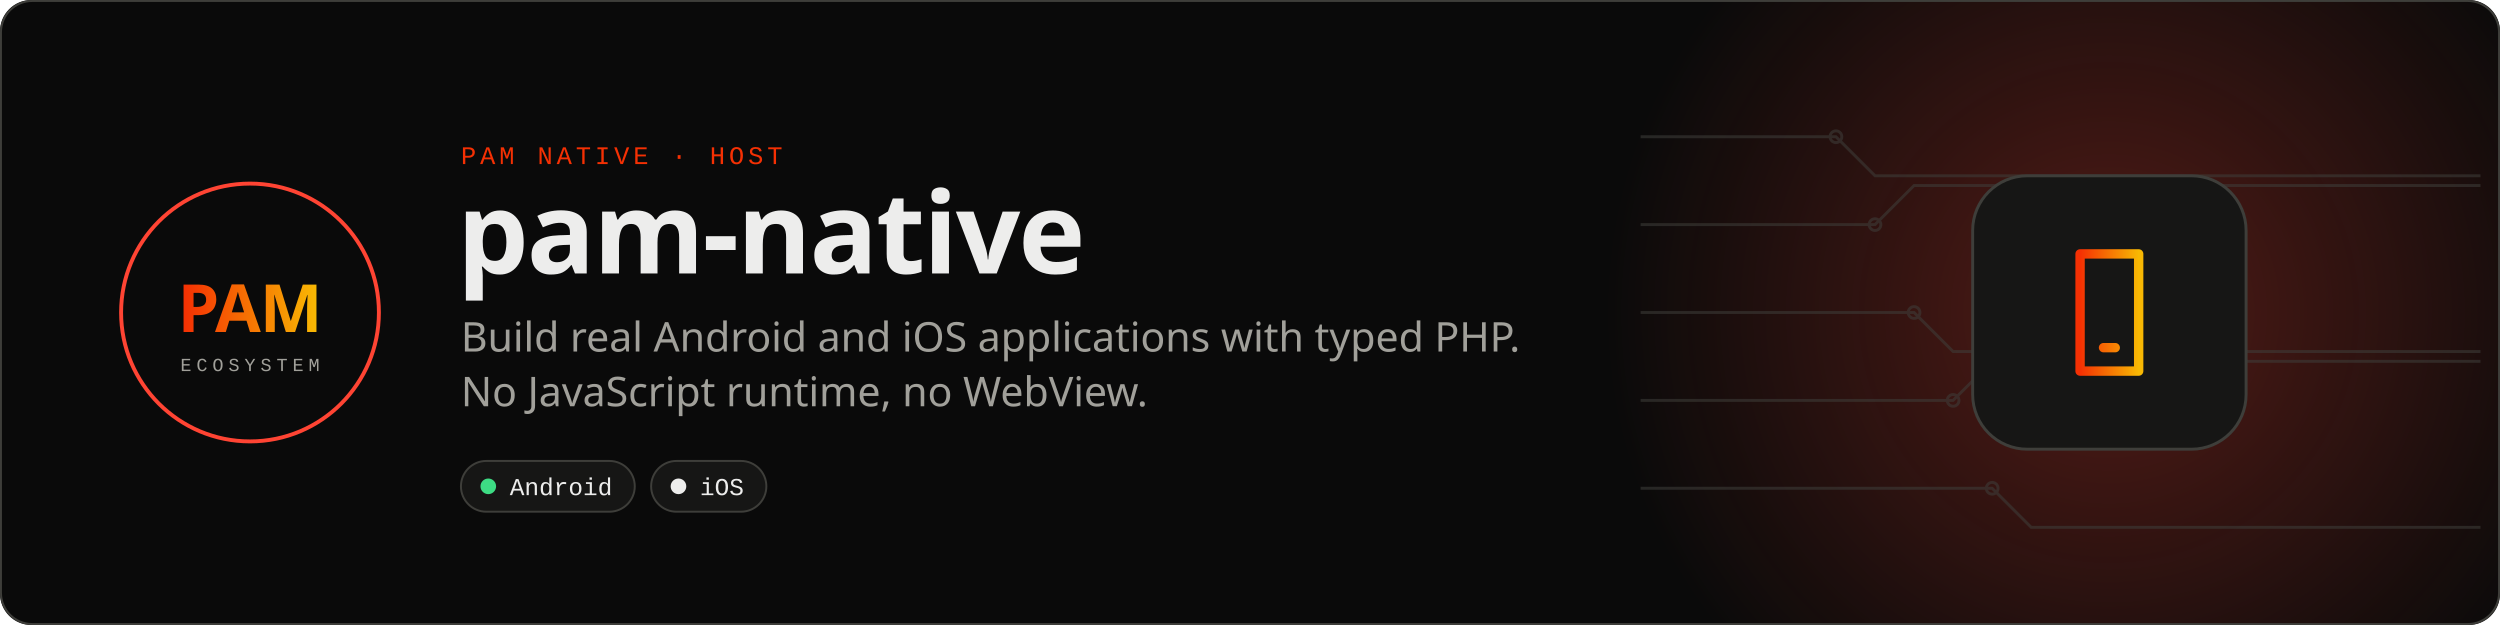
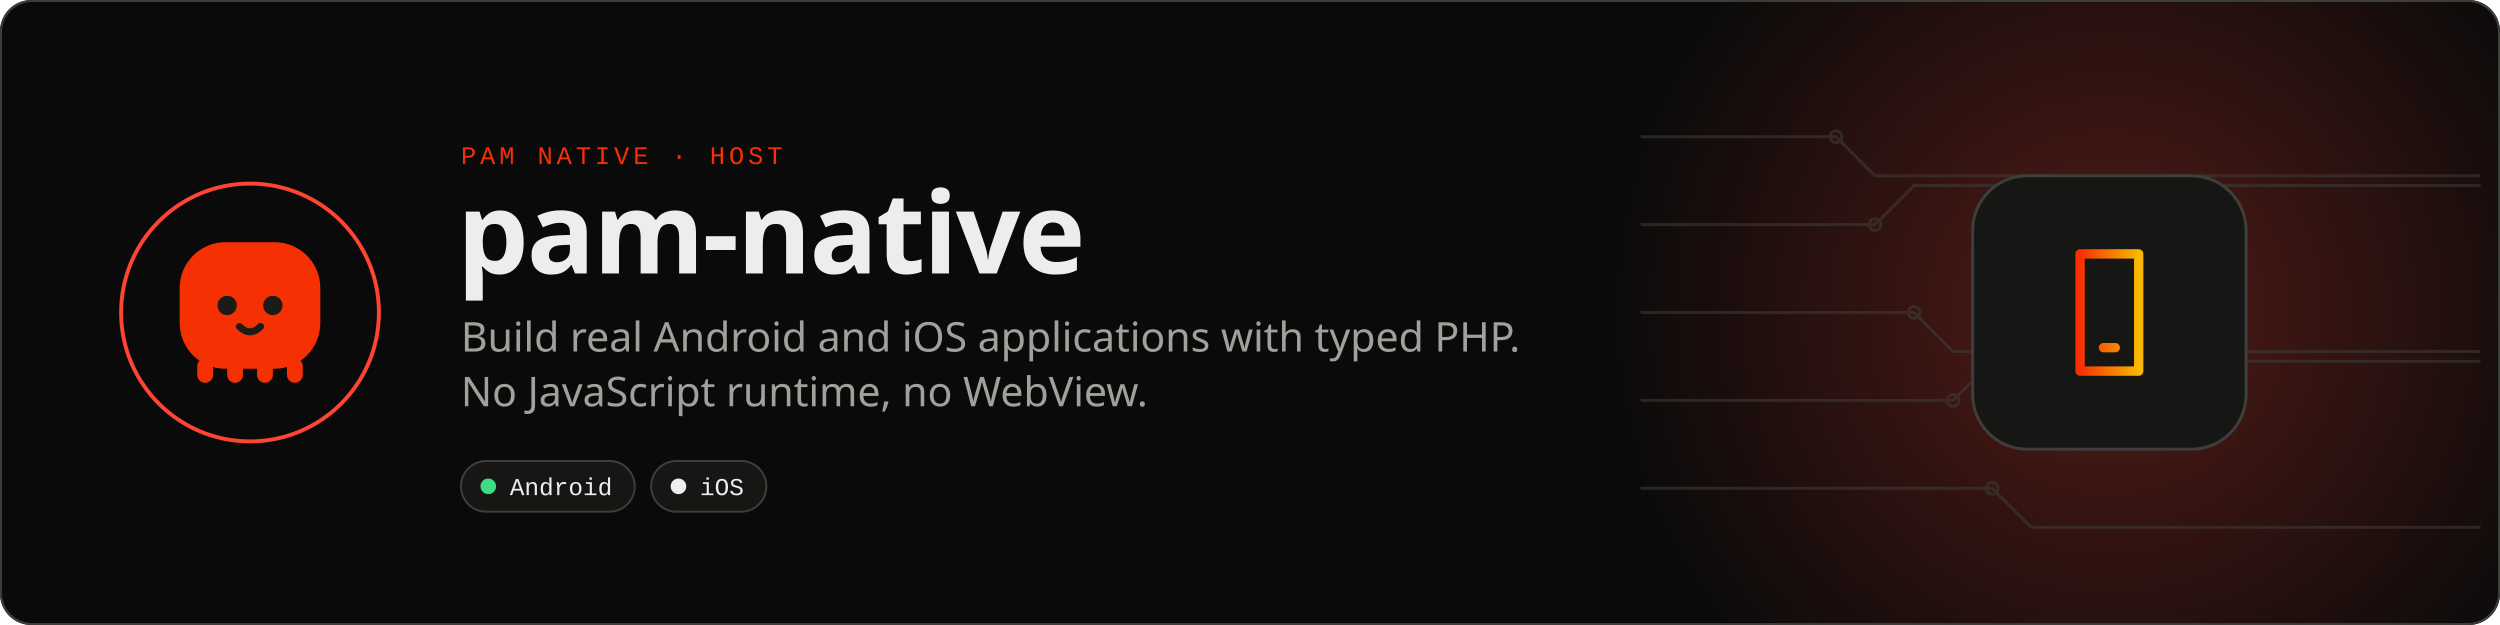
<svg xmlns="http://www.w3.org/2000/svg" viewBox="0 0 1280 320" width="1280" height="320" role="img" aria-label="pam-native: Build real Android and iOS applications with typed PHP. No JavaScript runtime, no WebView.">
  <defs>
    <linearGradient id="pg" x1="0" y1="0" x2="1" y2="0">
      <stop offset="0" stop-color="#f53003" />
      <stop offset="1" stop-color="#f8b803" />
    </linearGradient>
    <radialGradient id="gl">
      <stop offset="0" stop-color="#ff4433" stop-opacity=".30" />
      <stop offset="1" stop-color="#ff4433" stop-opacity="0" />
    </radialGradient>
    <clipPath id="cl">
      <rect width="1280" height="320" rx="16" />
    </clipPath>
  </defs>
  <g clip-path="url(#cl)">
    <rect width="1280" height="320" fill="#0a0a0a" />
    <circle cx="1080" cy="160" r="260" fill="url(#gl)" />
    <g fill="none" stroke="#3e3e3a" stroke-width="1.5" opacity=".55">
      <path d="M840 70H940l20 20H1270" />
      <circle cx="940" cy="70" r="3" />
      <path d="M840 115H960l20 -20H1270" />
      <circle cx="960" cy="115" r="3" />
      <path d="M840 160H980l20 20H1270" />
      <circle cx="980" cy="160" r="3" />
      <path d="M840 205H1000l20 -20H1270" />
      <circle cx="1000" cy="205" r="3" />
      <path d="M840 250H1020l20 20H1270" />
      <circle cx="1020" cy="250" r="3" />
    </g>
  </g>
  <rect x=".5" y=".5" width="1279" height="319" rx="16" fill="none" stroke="#3e3e3a" />
  <circle cx="128" cy="160" r="66" fill="#0a0a0a" stroke="#ff4433" stroke-width="2" />
  <circle cx="128" cy="160" r="66" fill="none" stroke="#ff4433">
    <animate attributeName="r" values="66;92" dur="3s" repeatCount="indefinite" />
    <animate attributeName="stroke-opacity" values=".5;0" dur="3s" repeatCount="indefinite" />
  </circle>
-   <text x="128" y="170" text-anchor="middle" font-family="-apple-system, BlinkMacSystemFont, 'Segoe UI', 'Noto Sans', Helvetica, Arial, sans-serif" font-weight="700" font-size="34" letter-spacing="-.5" fill="url(#pg)">PAM</text>
-   <text x="128" y="190" text-anchor="middle" font-family="ui-monospace, SFMono-Regular, 'SF Mono', Menlo, Consolas, 'Liberation Mono', monospace" font-size="9.5" letter-spacing="2.5" fill="#a1a09a">ECOSYSTEM</text>
+   <g transform="translate(74 104.2) scale(.9)">
+     <rect x="30" y="88" width="9" height="14" rx="4.5" fill="#f53003" />
+     <rect x="47" y="88" width="9" height="14" rx="4.5" fill="#f53003" />
+     <rect x="64" y="88" width="9" height="14" rx="4.5" fill="#f53003" />
+     <rect x="81" y="88" width="9" height="14" rx="4.5" fill="#f53003" />
+     <rect x="20" y="22" width="80" height="72" rx="26" fill="#f53003" />
+     <circle cx="47" cy="58" r="5.5" fill="#1b1b18" />
+     <circle cx="73" cy="58" r="5.5" fill="#1b1b18" />
+     <path d="M54 70q6 6 12 0" stroke="#1b1b18" stroke-width="4" stroke-linecap="round" fill="none" />
+   </g>
  <text x="236" y="84" font-family="ui-monospace, SFMono-Regular, 'SF Mono', Menlo, Consolas, 'Liberation Mono', monospace" font-size="13" letter-spacing="2" fill="#f53003">PAM NATIVE · HOST</text>
  <text x="234" y="140" font-family="-apple-system, BlinkMacSystemFont, 'Segoe UI', 'Noto Sans', Helvetica, Arial, sans-serif" font-weight="700" font-size="58" letter-spacing="-1" fill="#ededec">pam-native</text>
  <text x="236" y="180" font-family="-apple-system, BlinkMacSystemFont, 'Segoe UI', 'Noto Sans', Helvetica, Arial, sans-serif" font-size="21" fill="#a1a09a">Build real Android and iOS applications with typed PHP.</text>
  <text x="236" y="208" font-family="-apple-system, BlinkMacSystemFont, 'Segoe UI', 'Noto Sans', Helvetica, Arial, sans-serif" font-size="21" fill="#a1a09a">No JavaScript runtime, no WebView.</text>
  <rect x="236" y="236" width="89" height="26" rx="13" fill="#161615" stroke="#3e3e3a" />
  <circle cx="250" cy="249" r="4" fill="#3ddc84" />
  <text x="261" y="253.5" font-family="ui-monospace, SFMono-Regular, 'SF Mono', Menlo, Consolas, 'Liberation Mono', monospace" font-size="12.5" fill="#ededec">Android</text>
  <rect x="333.375" y="236" width="59" height="26" rx="13" fill="#161615" stroke="#3e3e3a" />
  <circle cx="347.375" cy="249" r="4" fill="#ededec" />
  <text x="358.375" y="253.5" font-family="ui-monospace, SFMono-Regular, 'SF Mono', Menlo, Consolas, 'Liberation Mono', monospace" font-size="12.5" fill="#ededec">iOS</text>
  <rect x="1010" y="90" width="140" height="140" rx="28" fill="#161615" stroke="#3e3e3a" stroke-width="1.5" />
  <g transform="translate(1044 124) scale(3)" fill="none" stroke="url(#pg)" stroke-width="1.6" stroke-linecap="round" stroke-linejoin="round">
    <path d="M7 2h10v20H7zM11 18h2" />
  </g>
</svg>
